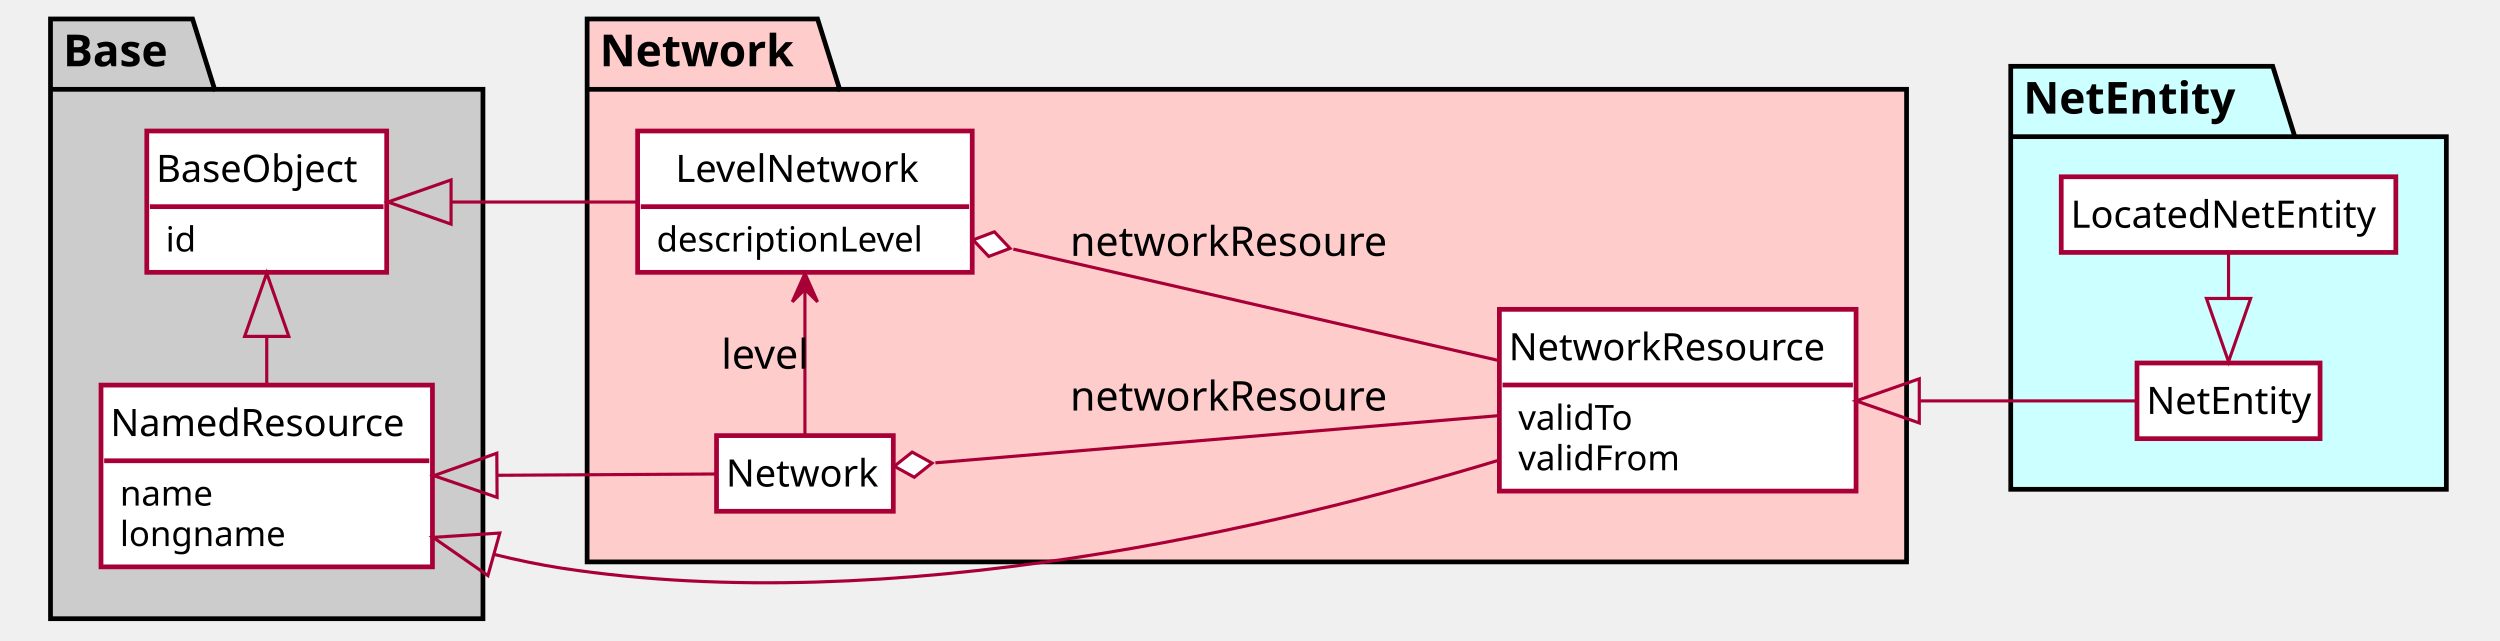
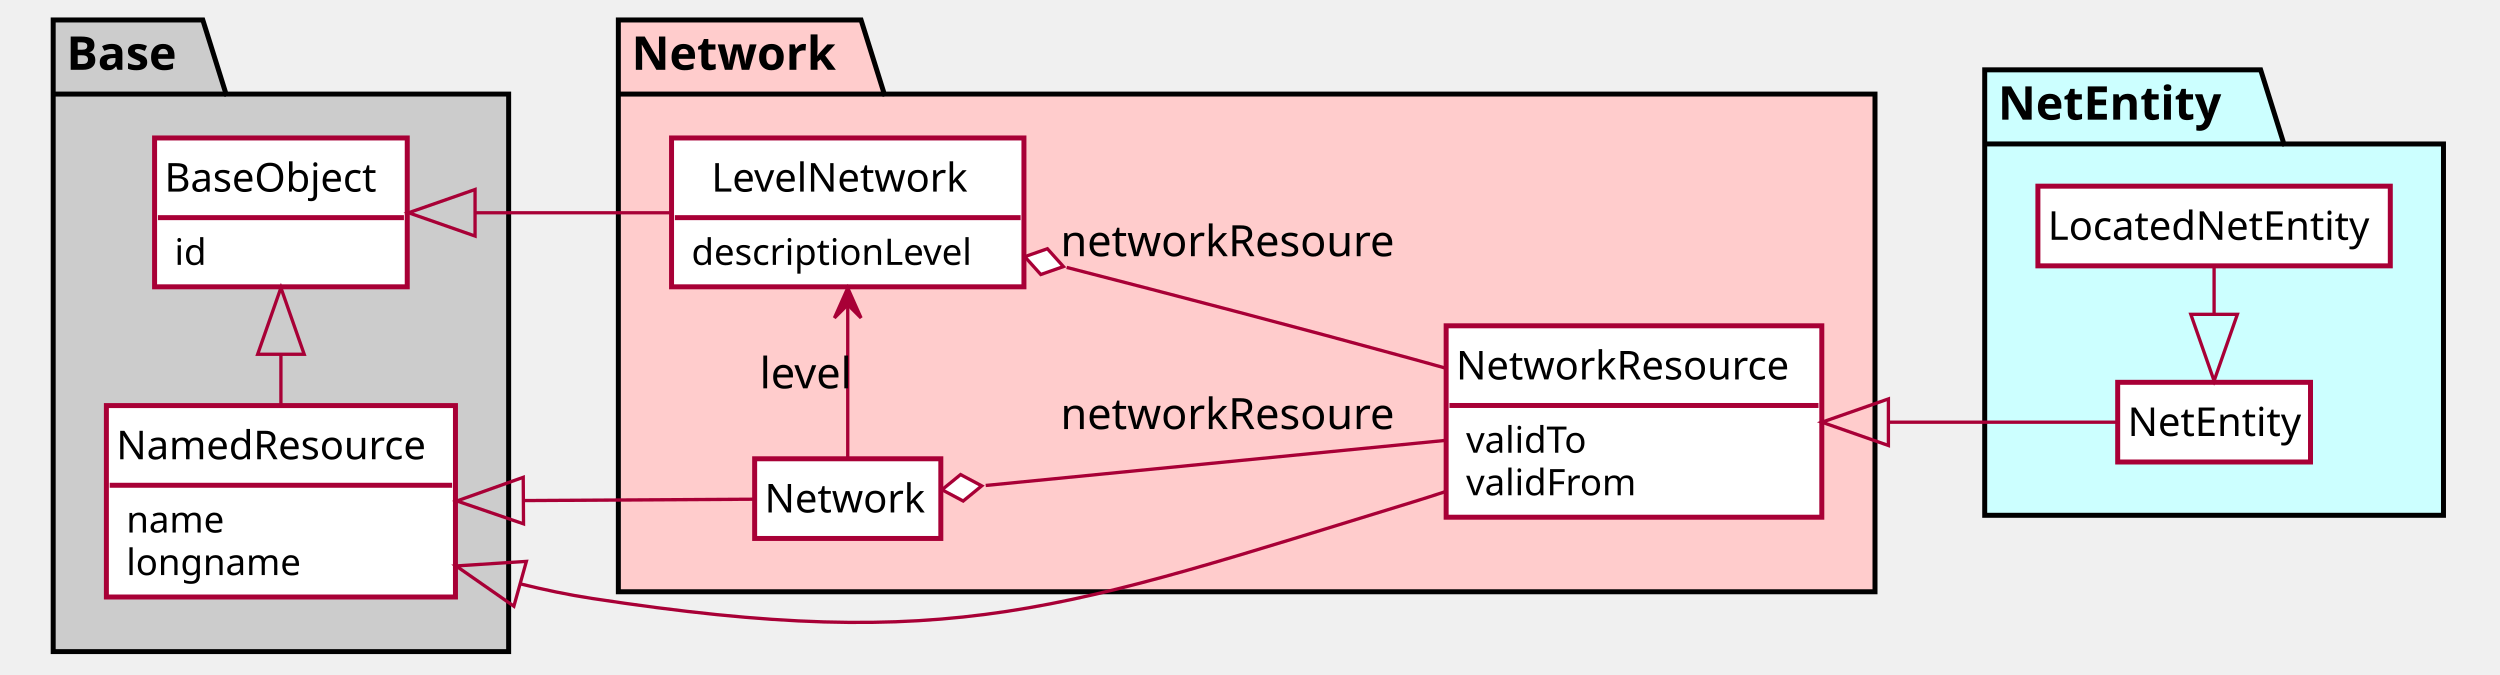
- <svg xmlns="http://www.w3.org/2000/svg" contentScriptType="application/ecmascript" contentStyleType="text/css" height="203px" preserveAspectRatio="none" style="width:792px;height:203px;" version="1.1" viewBox="0 0 792 203" width="792px" zoomAndPan="magnify">
+ <svg xmlns="http://www.w3.org/2000/svg" contentScriptType="application/ecmascript" contentStyleType="text/css" height="203px" preserveAspectRatio="none" style="width:752px;height:203px;" version="1.1" viewBox="0 0 752 203" width="752px" zoomAndPan="magnify">
  <defs />
  <g>
    <polygon fill="#CCCCCC" points="16,6,61,6,68,28.297,153,28.297,153,196,16,196,16,6" style="stroke:#000000;stroke-width:1.5;" />
    <line style="stroke:#000000;stroke-width:1.5;" x1="16" x2="68" y1="28.297" y2="28.297" />
    <text fill="#000000" font-family="sans-serif" font-size="14" font-weight="bold" lengthAdjust="spacing" textLength="39" x="20" y="20.995">Base</text>
-     <polygon fill="#FFCCCC" points="186,6,259,6,266,28.297,604,28.297,604,178,186,178,186,6" style="stroke:#000000;stroke-width:1.5;" />
+     <polygon fill="#FFCCCC" points="186,6,259,6,266,28.297,564,28.297,564,178,186,178,186,6" style="stroke:#000000;stroke-width:1.5;" />
    <line style="stroke:#000000;stroke-width:1.5;" x1="186" x2="266" y1="28.297" y2="28.297" />
    <text fill="#000000" font-family="sans-serif" font-size="14" font-weight="bold" lengthAdjust="spacing" textLength="67" x="190" y="20.995">Network</text>
-     <polygon fill="#CCFFFF" points="637,21,720,21,727,43.297,775,43.297,775,155,637,155,637,21" style="stroke:#000000;stroke-width:1.5;" />
-     <line style="stroke:#000000;stroke-width:1.5;" x1="637" x2="727" y1="43.297" y2="43.297" />
-     <text fill="#000000" font-family="sans-serif" font-size="14" font-weight="bold" lengthAdjust="spacing" textLength="77" x="641" y="35.995">NetEntity</text>
-     <rect codeLine="11" fill="#FFFFFF" height="44.773" id="BaseObject" style="stroke:#A80036;stroke-width:1.5;" width="76" x="46.5" y="41.5" />
+     <polygon fill="#CCFFFF" points="597,21,680,21,687,43.297,735,43.297,735,155,597,155,597,21" style="stroke:#000000;stroke-width:1.5;" />
+     <line style="stroke:#000000;stroke-width:1.5;" x1="597" x2="687" y1="43.297" y2="43.297" />
+     <text fill="#000000" font-family="sans-serif" font-size="14" font-weight="bold" lengthAdjust="spacing" textLength="77" x="601" y="35.995">NetEntity</text>
+     <rect codeLine="16" fill="#FFFFFF" height="44.773" id="BaseObject" style="stroke:#A80036;stroke-width:1.5;" width="76" x="46.5" y="41.5" />
    <text fill="#000000" font-family="sans-serif" font-size="12" lengthAdjust="spacing" textLength="70" x="49.5" y="57.639">BaseObject</text>
    <line style="stroke:#A80036;stroke-width:1.5;" x1="47.5" x2="121.5" y1="65.469" y2="65.469" />
    <text fill="#000000" font-family="sans-serif" font-size="11" lengthAdjust="spacing" textLength="10" x="52.5" y="79.679">id</text>
-     <rect codeLine="14" fill="#FFFFFF" height="57.578" id="NamedResource" style="stroke:#A80036;stroke-width:1.5;" width="105" x="32" y="122" />
+     <rect codeLine="19" fill="#FFFFFF" height="57.578" id="NamedResource" style="stroke:#A80036;stroke-width:1.5;" width="105" x="32" y="122" />
    <text fill="#000000" font-family="sans-serif" font-size="12" lengthAdjust="spacing" textLength="99" x="35" y="138.139">NamedResource</text>
    <line style="stroke:#A80036;stroke-width:1.5;" x1="33" x2="136" y1="145.969" y2="145.969" />
    <text fill="#000000" font-family="sans-serif" font-size="11" lengthAdjust="spacing" textLength="33" x="38" y="160.179">name</text>
    <text fill="#000000" font-family="sans-serif" font-size="11" lengthAdjust="spacing" textLength="57" x="38" y="172.984">longname</text>
-     <rect codeLine="21" fill="#FFFFFF" height="23.969" id="Network" style="stroke:#A80036;stroke-width:1.5;" width="56" x="227" y="138" />
+     <rect codeLine="26" fill="#FFFFFF" height="23.969" id="Network" style="stroke:#A80036;stroke-width:1.5;" width="56" x="227" y="138" />
    <text fill="#000000" font-family="sans-serif" font-size="12" lengthAdjust="spacing" textLength="50" x="230" y="154.139">Network</text>
-     <rect codeLine="22" fill="#FFFFFF" height="44.773" id="LevelNetwork" style="stroke:#A80036;stroke-width:1.5;" width="106" x="202" y="41.5" />
+     <rect codeLine="27" fill="#FFFFFF" height="44.773" id="LevelNetwork" style="stroke:#A80036;stroke-width:1.5;" width="106" x="202" y="41.5" />
    <text fill="#000000" font-family="sans-serif" font-size="12" lengthAdjust="spacing" textLength="82" x="214" y="57.639">LevelNetwork</text>
    <line style="stroke:#A80036;stroke-width:1.5;" x1="203" x2="307" y1="65.469" y2="65.469" />
    <text fill="#000000" font-family="sans-serif" font-size="11" lengthAdjust="spacing" textLength="94" x="208" y="79.679">descriptionLevel</text>
-     <rect codeLine="25" fill="#FFFFFF" height="57.578" id="NetworkResource" style="stroke:#A80036;stroke-width:1.5;" width="113" x="475" y="98" />
-     <text fill="#000000" font-family="sans-serif" font-size="12" lengthAdjust="spacing" textLength="107" x="478" y="114.139">NetworkResource</text>
-     <line style="stroke:#A80036;stroke-width:1.5;" x1="476" x2="587" y1="121.969" y2="121.969" />
-     <text fill="#000000" font-family="sans-serif" font-size="11" lengthAdjust="spacing" textLength="41" x="481" y="136.179">validTo</text>
-     <text fill="#000000" font-family="sans-serif" font-size="11" lengthAdjust="spacing" textLength="55" x="481" y="148.984">validFrom</text>
-     <rect codeLine="38" fill="#FFFFFF" height="23.969" id="NetEntity" style="stroke:#A80036;stroke-width:1.5;" width="58" x="677" y="115" />
-     <text fill="#000000" font-family="sans-serif" font-size="12" lengthAdjust="spacing" textLength="52" x="680" y="131.139">NetEntity</text>
-     <rect codeLine="39" fill="#FFFFFF" height="23.969" id="LocatedNetEntity" style="stroke:#A80036;stroke-width:1.5;" width="106" x="653" y="56" />
-     <text fill="#000000" font-family="sans-serif" font-size="12" lengthAdjust="spacing" textLength="100" x="656" y="72.139">LocatedNetEntity</text>
-     <path codeLine="18" d="M84.5,106.646 C84.5,111.688 84.5,116.731 84.5,121.773 " fill="none" id="BaseObject-backto-NamedResource" style="stroke:#A80036;stroke-width:1.0;" />
+     <rect codeLine="30" fill="#FFFFFF" height="57.578" id="NetworkResource" style="stroke:#A80036;stroke-width:1.5;" width="113" x="435" y="98" />
+     <text fill="#000000" font-family="sans-serif" font-size="12" lengthAdjust="spacing" textLength="107" x="438" y="114.139">NetworkResource</text>
+     <line style="stroke:#A80036;stroke-width:1.5;" x1="436" x2="547" y1="121.969" y2="121.969" />
+     <text fill="#000000" font-family="sans-serif" font-size="11" lengthAdjust="spacing" textLength="41" x="441" y="136.179">validTo</text>
+     <text fill="#000000" font-family="sans-serif" font-size="11" lengthAdjust="spacing" textLength="55" x="441" y="148.984">validFrom</text>
+     <rect codeLine="43" fill="#FFFFFF" height="23.969" id="NetEntity" style="stroke:#A80036;stroke-width:1.5;" width="58" x="637" y="115" />
+     <text fill="#000000" font-family="sans-serif" font-size="12" lengthAdjust="spacing" textLength="52" x="640" y="131.139">NetEntity</text>
+     <rect codeLine="44" fill="#FFFFFF" height="23.969" id="LocatedNetEntity" style="stroke:#A80036;stroke-width:1.5;" width="106" x="613" y="56" />
+     <text fill="#000000" font-family="sans-serif" font-size="12" lengthAdjust="spacing" textLength="100" x="616" y="72.139">LocatedNetEntity</text>
+     <path codeLine="23" d="M84.5,106.646 C84.5,111.688 84.5,116.731 84.5,121.773 " fill="none" id="BaseObject-backto-NamedResource" style="stroke:#A80036;stroke-width:1.0;" />
    <polygon fill="none" points="77.5,106.568,84.5,86.568,91.5,106.568,77.5,106.568" style="stroke:#A80036;stroke-width:1.0;" />
-     <path codeLine="29" d="M296.334,146.62 C343.535,142.666 421.961,136.094 474.91,131.658 " fill="none" id="Network-backto-NetworkResource" style="stroke:#A80036;stroke-width:1.0;" />
-     <polygon fill="#FFFFFF" points="283.324,147.711,289.637,151.196,295.282,146.708,288.969,143.224,283.324,147.711" style="stroke:#A80036;stroke-width:1.0;" />
-     <text fill="#000000" font-family="sans-serif" font-size="13" lengthAdjust="spacing" textLength="105" x="339" y="130.067">networkResoure</text>
-     <path codeLine="30" d="M321.019,78.922 C367.764,89.651 430.141,103.967 474.643,114.18 " fill="none" id="LevelNetwork-backto-NetworkResource" style="stroke:#A80036;stroke-width:1.0;" />
-     <polygon fill="#FFFFFF" points="308.277,75.998,313.23,81.239,319.973,78.683,315.02,73.442,308.277,75.998" style="stroke:#A80036;stroke-width:1.0;" />
-     <text fill="#000000" font-family="sans-serif" font-size="13" lengthAdjust="spacing" textLength="105" x="339" y="81.067">networkResoure</text>
-     <path codeLine="31" d="M255,137.678 C255,125.744 255,107.232 255,91.749 " fill="none" id="Network-to-LevelNetwork" style="stroke:#A80036;stroke-width:1.0;" />
+     <path codeLine="34" d="M296.495,146.028 C334.707,142.28 392.32,136.63 434.841,132.459 " fill="none" id="Network-backto-NetworkResource" style="stroke:#A80036;stroke-width:1.0;" />
+     <polygon fill="#FFFFFF" points="283.359,147.317,289.721,150.712,295.302,146.146,288.94,142.75,283.359,147.317" style="stroke:#A80036;stroke-width:1.0;" />
+     <text fill="#000000" font-family="sans-serif" font-size="13" lengthAdjust="spacing" textLength="105" x="319" y="129.067">networkResoure</text>
+     <path codeLine="35" d="M320.847,80.436 C352.341,88.533 390.701,98.562 425,108 C428.196,108.88 431.477,109.794 434.786,110.725 " fill="none" id="LevelNetwork-backto-NetworkResource" style="stroke:#A80036;stroke-width:1.0;" />
+     <polygon fill="#FFFFFF" points="308.25,77.207,313.069,82.572,319.874,80.187,315.055,74.822,308.25,77.207" style="stroke:#A80036;stroke-width:1.0;" />
+     <text fill="#000000" font-family="sans-serif" font-size="13" lengthAdjust="spacing" textLength="105" x="319" y="77.067">networkResoure</text>
+     <path codeLine="36" d="M255,137.678 C255,125.744 255,107.232 255,91.749 " fill="none" id="Network-to-LevelNetwork" style="stroke:#A80036;stroke-width:1.0;" />
    <polygon fill="#A80036" points="255,86.629,251,95.629,255,91.629,259,95.629,255,86.629" style="stroke:#A80036;stroke-width:1.0;" />
    <text fill="#000000" font-family="sans-serif" font-size="13" lengthAdjust="spacing" textLength="30" x="228.5" y="116.817">level</text>
-     <path codeLine="33" d="M157.559,150.572 C182.144,150.426 208.143,150.272 226.944,150.161 " fill="none" id="NamedResource-backto-Network" style="stroke:#A80036;stroke-width:1.0;" />
+     <path codeLine="38" d="M157.559,150.572 C182.144,150.426 208.143,150.272 226.944,150.161 " fill="none" id="NamedResource-backto-Network" style="stroke:#A80036;stroke-width:1.0;" />
    <polygon fill="none" points="157.472,157.573,137.43,150.692,157.389,143.573,157.472,157.573" style="stroke:#A80036;stroke-width:1.0;" />
-     <path codeLine="34" d="M156.497,175.622 C163.692,177.403 170.947,178.92 178,180 C282.912,196.06 405.459,166.816 474.928,145.761 " fill="none" id="NamedResource-backto-NetworkResource" style="stroke:#A80036;stroke-width:1.0;" />
+     <path codeLine="39" d="M156.497,175.622 C163.692,177.403 170.947,178.92 178,180 C287.259,196.726 319.31,183.357 425,151 C428.242,150.007 431.559,148.945 434.895,147.839 " fill="none" id="NamedResource-backto-NetworkResource" style="stroke:#A80036;stroke-width:1.0;" />
    <polygon fill="none" points="154.572,182.352,137.188,170.236,158.333,168.867,154.572,182.352" style="stroke:#A80036;stroke-width:1.0;" />
-     <path codeLine="35" d="M142.918,64 C161.964,64 183.052,64 201.692,64 " fill="none" id="BaseObject-backto-LevelNetwork" style="stroke:#A80036;stroke-width:1.0;" />
+     <path codeLine="40" d="M142.918,64 C161.964,64 183.052,64 201.692,64 " fill="none" id="BaseObject-backto-LevelNetwork" style="stroke:#A80036;stroke-width:1.0;" />
    <polygon fill="none" points="142.896,71,122.896,64,142.896,57,142.896,71" style="stroke:#A80036;stroke-width:1.0;" />
-     <path codeLine="40" d="M706,94.309 C706,89.54 706,84.771 706,80.002 " fill="none" id="NetEntity-backto-LocatedNetEntity" style="stroke:#A80036;stroke-width:1.0;" />
-     <polygon fill="none" points="713,94.555,706,114.555,699,94.555,713,94.555" style="stroke:#A80036;stroke-width:1.0;" />
-     <path codeLine="42" d="M608.04,127 C632.393,127 657.904,127 676.642,127 " fill="none" id="NetworkResource-backto-NetEntity" style="stroke:#A80036;stroke-width:1.0;" />
-     <polygon fill="none" points="608.03,134,588.03,127,608.03,120,608.03,134" style="stroke:#A80036;stroke-width:1.0;" />
+     <path codeLine="45" d="M666,94.309 C666,89.54 666,84.771 666,80.002 " fill="none" id="NetEntity-backto-LocatedNetEntity" style="stroke:#A80036;stroke-width:1.0;" />
+     <polygon fill="none" points="673,94.555,666,114.555,659,94.555,673,94.555" style="stroke:#A80036;stroke-width:1.0;" />
+     <path codeLine="47" d="M568.04,127 C592.393,127 617.904,127 636.642,127 " fill="none" id="NetworkResource-backto-NetEntity" style="stroke:#A80036;stroke-width:1.0;" />
+     <polygon fill="none" points="568.03,134,548.03,127,568.03,120,568.03,134" style="stroke:#A80036;stroke-width:1.0;" />
  </g>
</svg>
